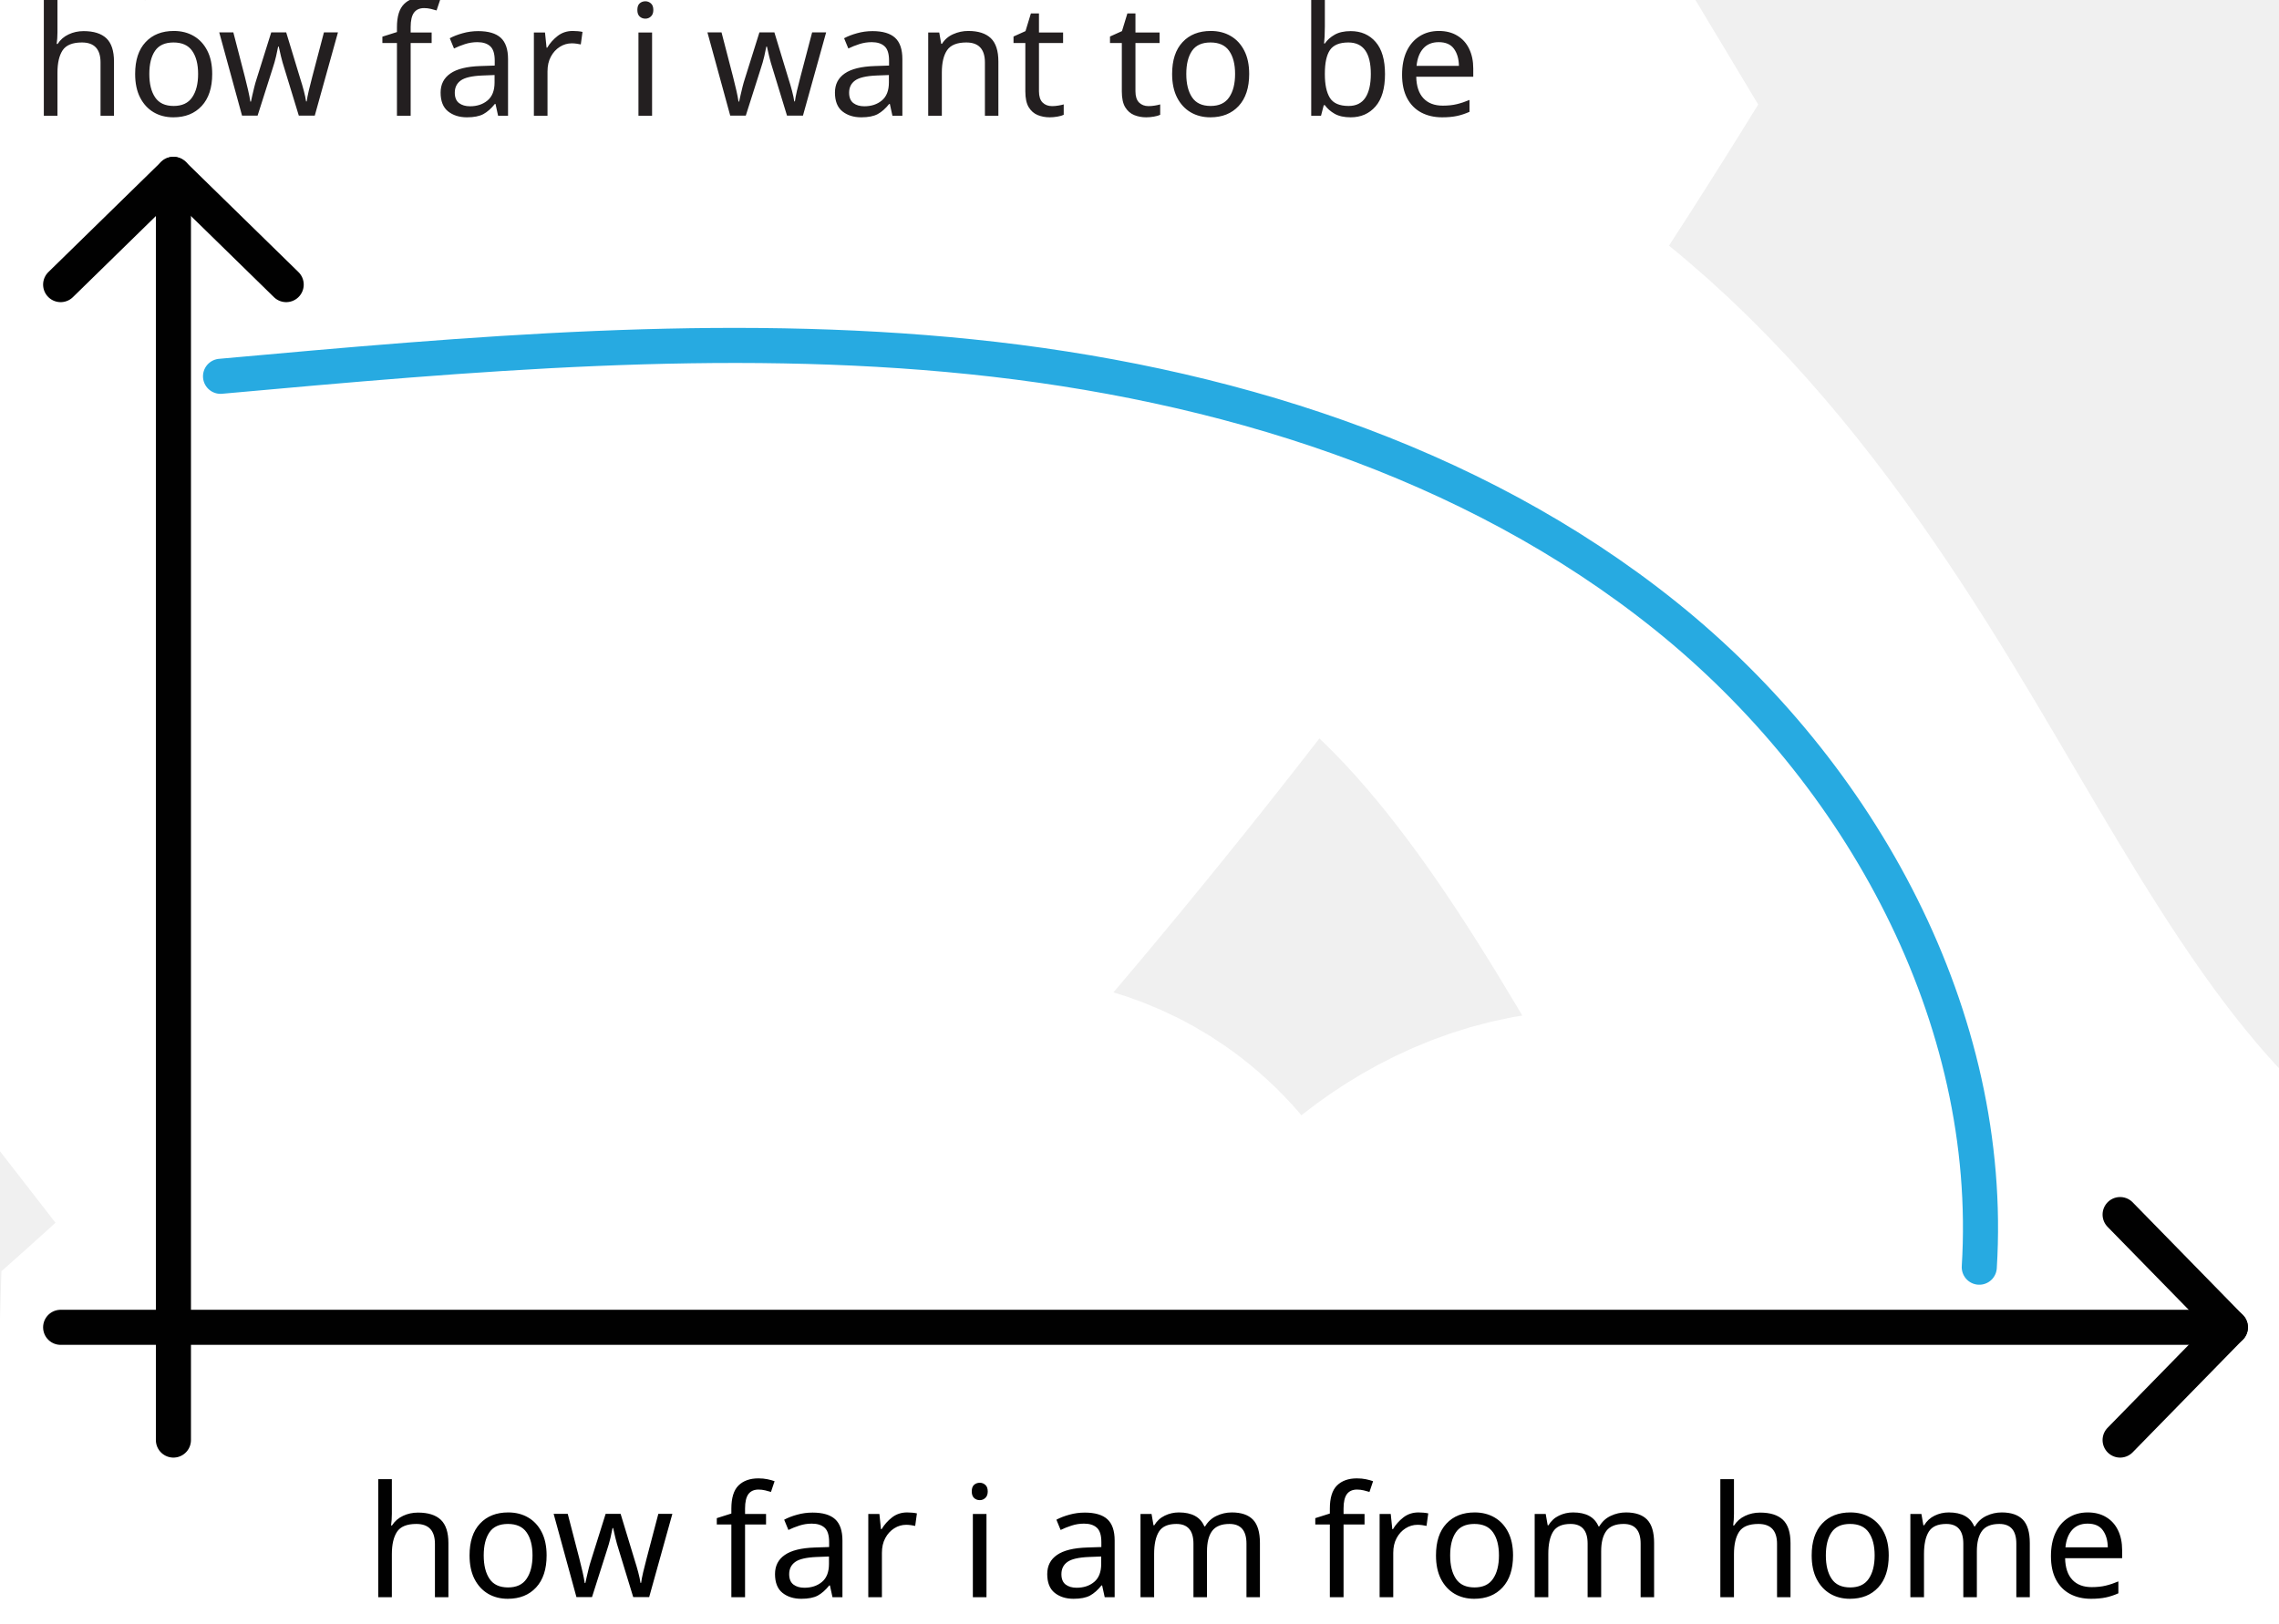
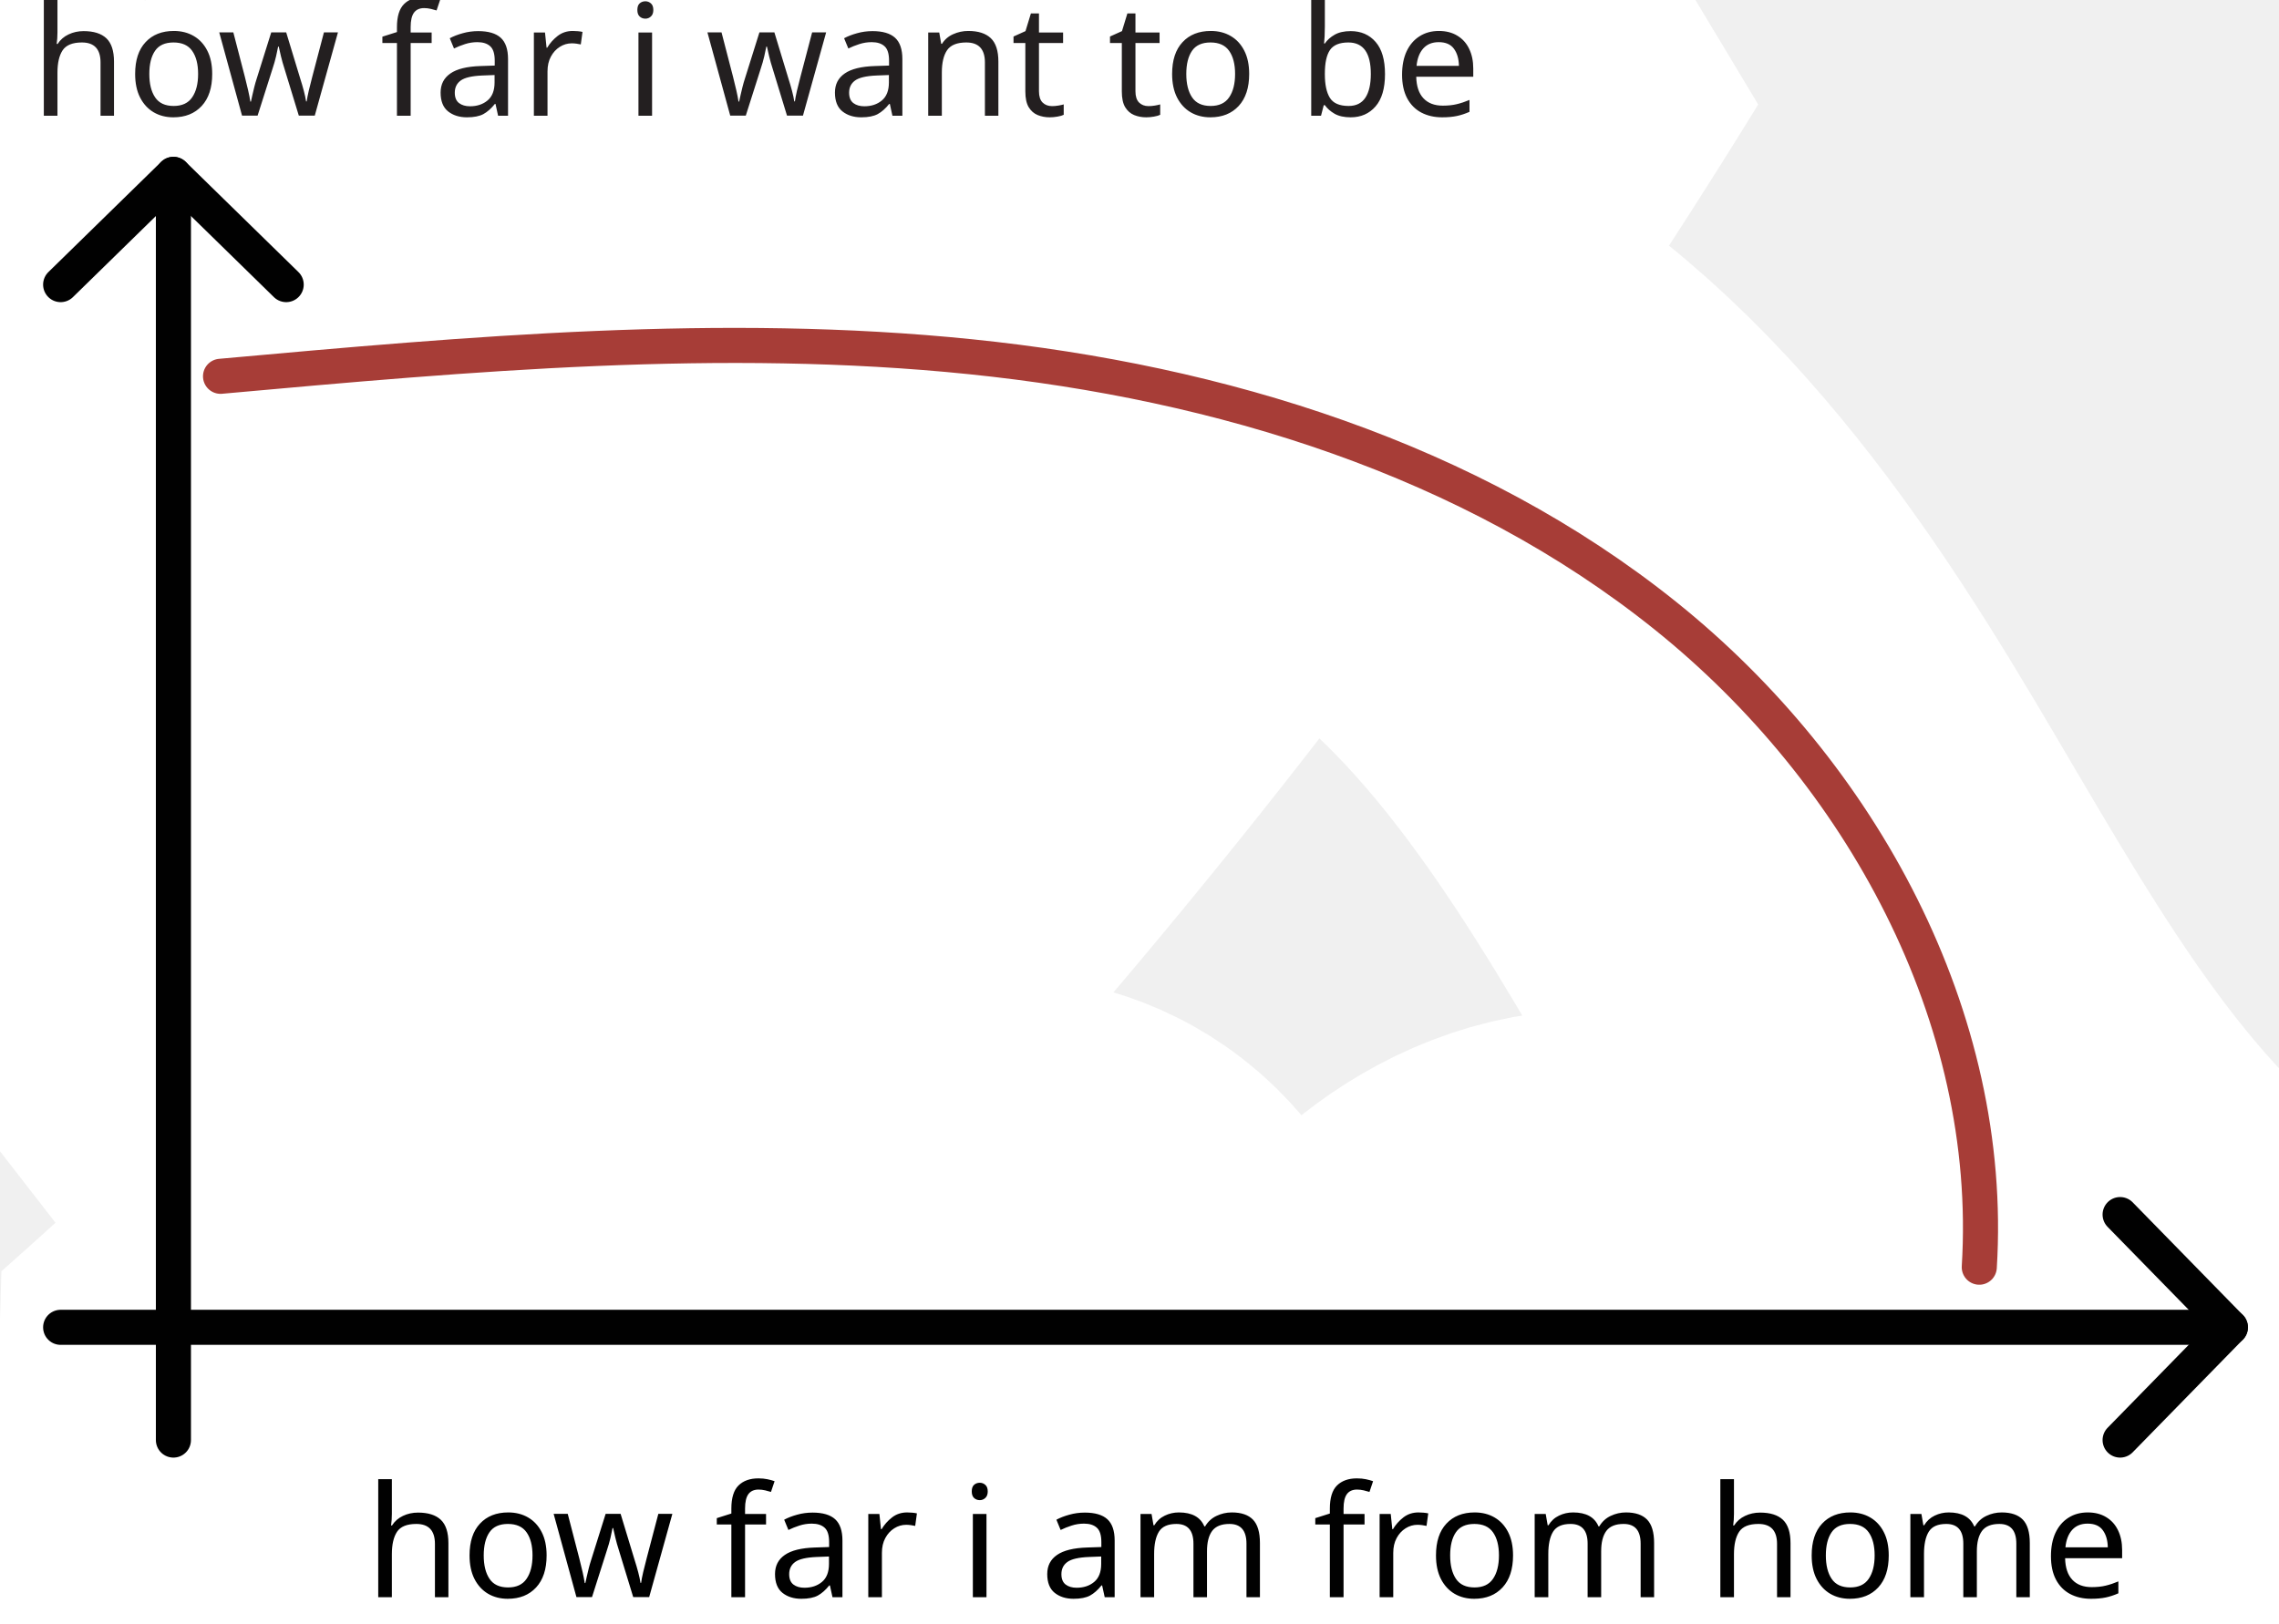
<svg xmlns="http://www.w3.org/2000/svg" version="1.1" id="Layer_1" x="0px" y="0px" viewBox="0 0 454.7 324" enable-background="new 0 0 454.7 324" xml:space="preserve">
  <path fill="none" stroke="#FFFFFF" stroke-width="120" stroke-linejoin="bevel" stroke-miterlimit="10" d="M26.9-0.6  C17.9,27,9,54.5,0,82c33.2-7.1,60.3-30,86.8-51.1s56.1-42,90-43.6C137.8,68.5,53.1,121.9,19.4,205.5c27-3.6,48.1-24.2,67.1-43.6  c34-34.6,67.9-69.3,101.9-103.9c31.2-31.9,66.7-65.8,111.3-68.6c-70.8,115-158.6,219.6-259.6,309.2c16.4,16.4,42.3,20.8,64.8,15.1  c22.5-5.7,41.9-20.1,58.1-36.7c6.6-6.8,12.9-14.1,21.2-18.6c8.3-4.5,19.3-5.6,26.8,0.2c9.6,7.4,9.3,21.7,7.8,33.7  c-1.5,12-2.8,25.9,5.8,34.4c11.1,10.9,30.9,4.1,40.8-8c9.9-12.1,14.2-27.8,23.3-40.5s27.1-21.9,40.2-13.3  c12.9,8.5,12,27.8,20.3,40.8c6.7,10.4,19.2,16,31.5,17.4c12.3,1.4,24.7-0.9,36.9-3.2c7.8-1.5,15.8-3,22.4-7.4  c6.6-4.4,11.5-12.4,9.7-20.2c-1.7-7.7-9.1-12.6-15.5-17.3c-35.9-26.1-57.4-66.9-80.1-105S304.1,93,263,76.3" />
  <g>
    <line fill="none" stroke="#010101" stroke-width="7" stroke-linecap="round" stroke-linejoin="round" stroke-miterlimit="10" x1="34.6" y1="34.8" x2="34.6" y2="287.4" />
    <line fill="none" stroke="#010101" stroke-width="7" stroke-linecap="round" stroke-linejoin="round" stroke-miterlimit="10" x1="445" y1="264.9" x2="12.1" y2="264.9" />
    <polyline fill="none" stroke="#010101" stroke-width="7" stroke-linecap="round" stroke-linejoin="round" stroke-miterlimit="10" points="   12.1,56.8 34.6,34.8 57.1,56.8  " />
    <polyline fill="none" stroke="#010101" stroke-width="7" stroke-linecap="round" stroke-linejoin="round" stroke-miterlimit="10" points="   423,242.4 445,264.9 423,287.4  " />
  </g>
  <text transform="matrix(1 0 0 1 72.8243 318.7657)" fill="#010101" font-family="'PermanentMarker'" font-size="31">how far i am from home</text>
  <text transform="matrix(1 0 0 1 6.1046 23.1001)" fill="#231F20" font-family="'PermanentMarker'" font-size="31">how far i want to be</text>
-   <path fill="none" stroke="#27AAE1" stroke-width="7" stroke-linecap="round" stroke-linejoin="round" stroke-miterlimit="10" d="  M44,75.1c49.8-4.5,100-9,149.7-3.9c49.7,5.1,99.6,20.4,138.6,51.7s65.7,80.1,62.6,130" />
+   <path fill="none" stroke="#A73D37" stroke-width="7" stroke-linecap="round" stroke-linejoin="round" stroke-miterlimit="10" d="  M44,75.1c49.8-4.5,100-9,149.7-3.9c49.7,5.1,99.6,20.4,138.6,51.7s65.7,80.1,62.6,130" />
</svg>
